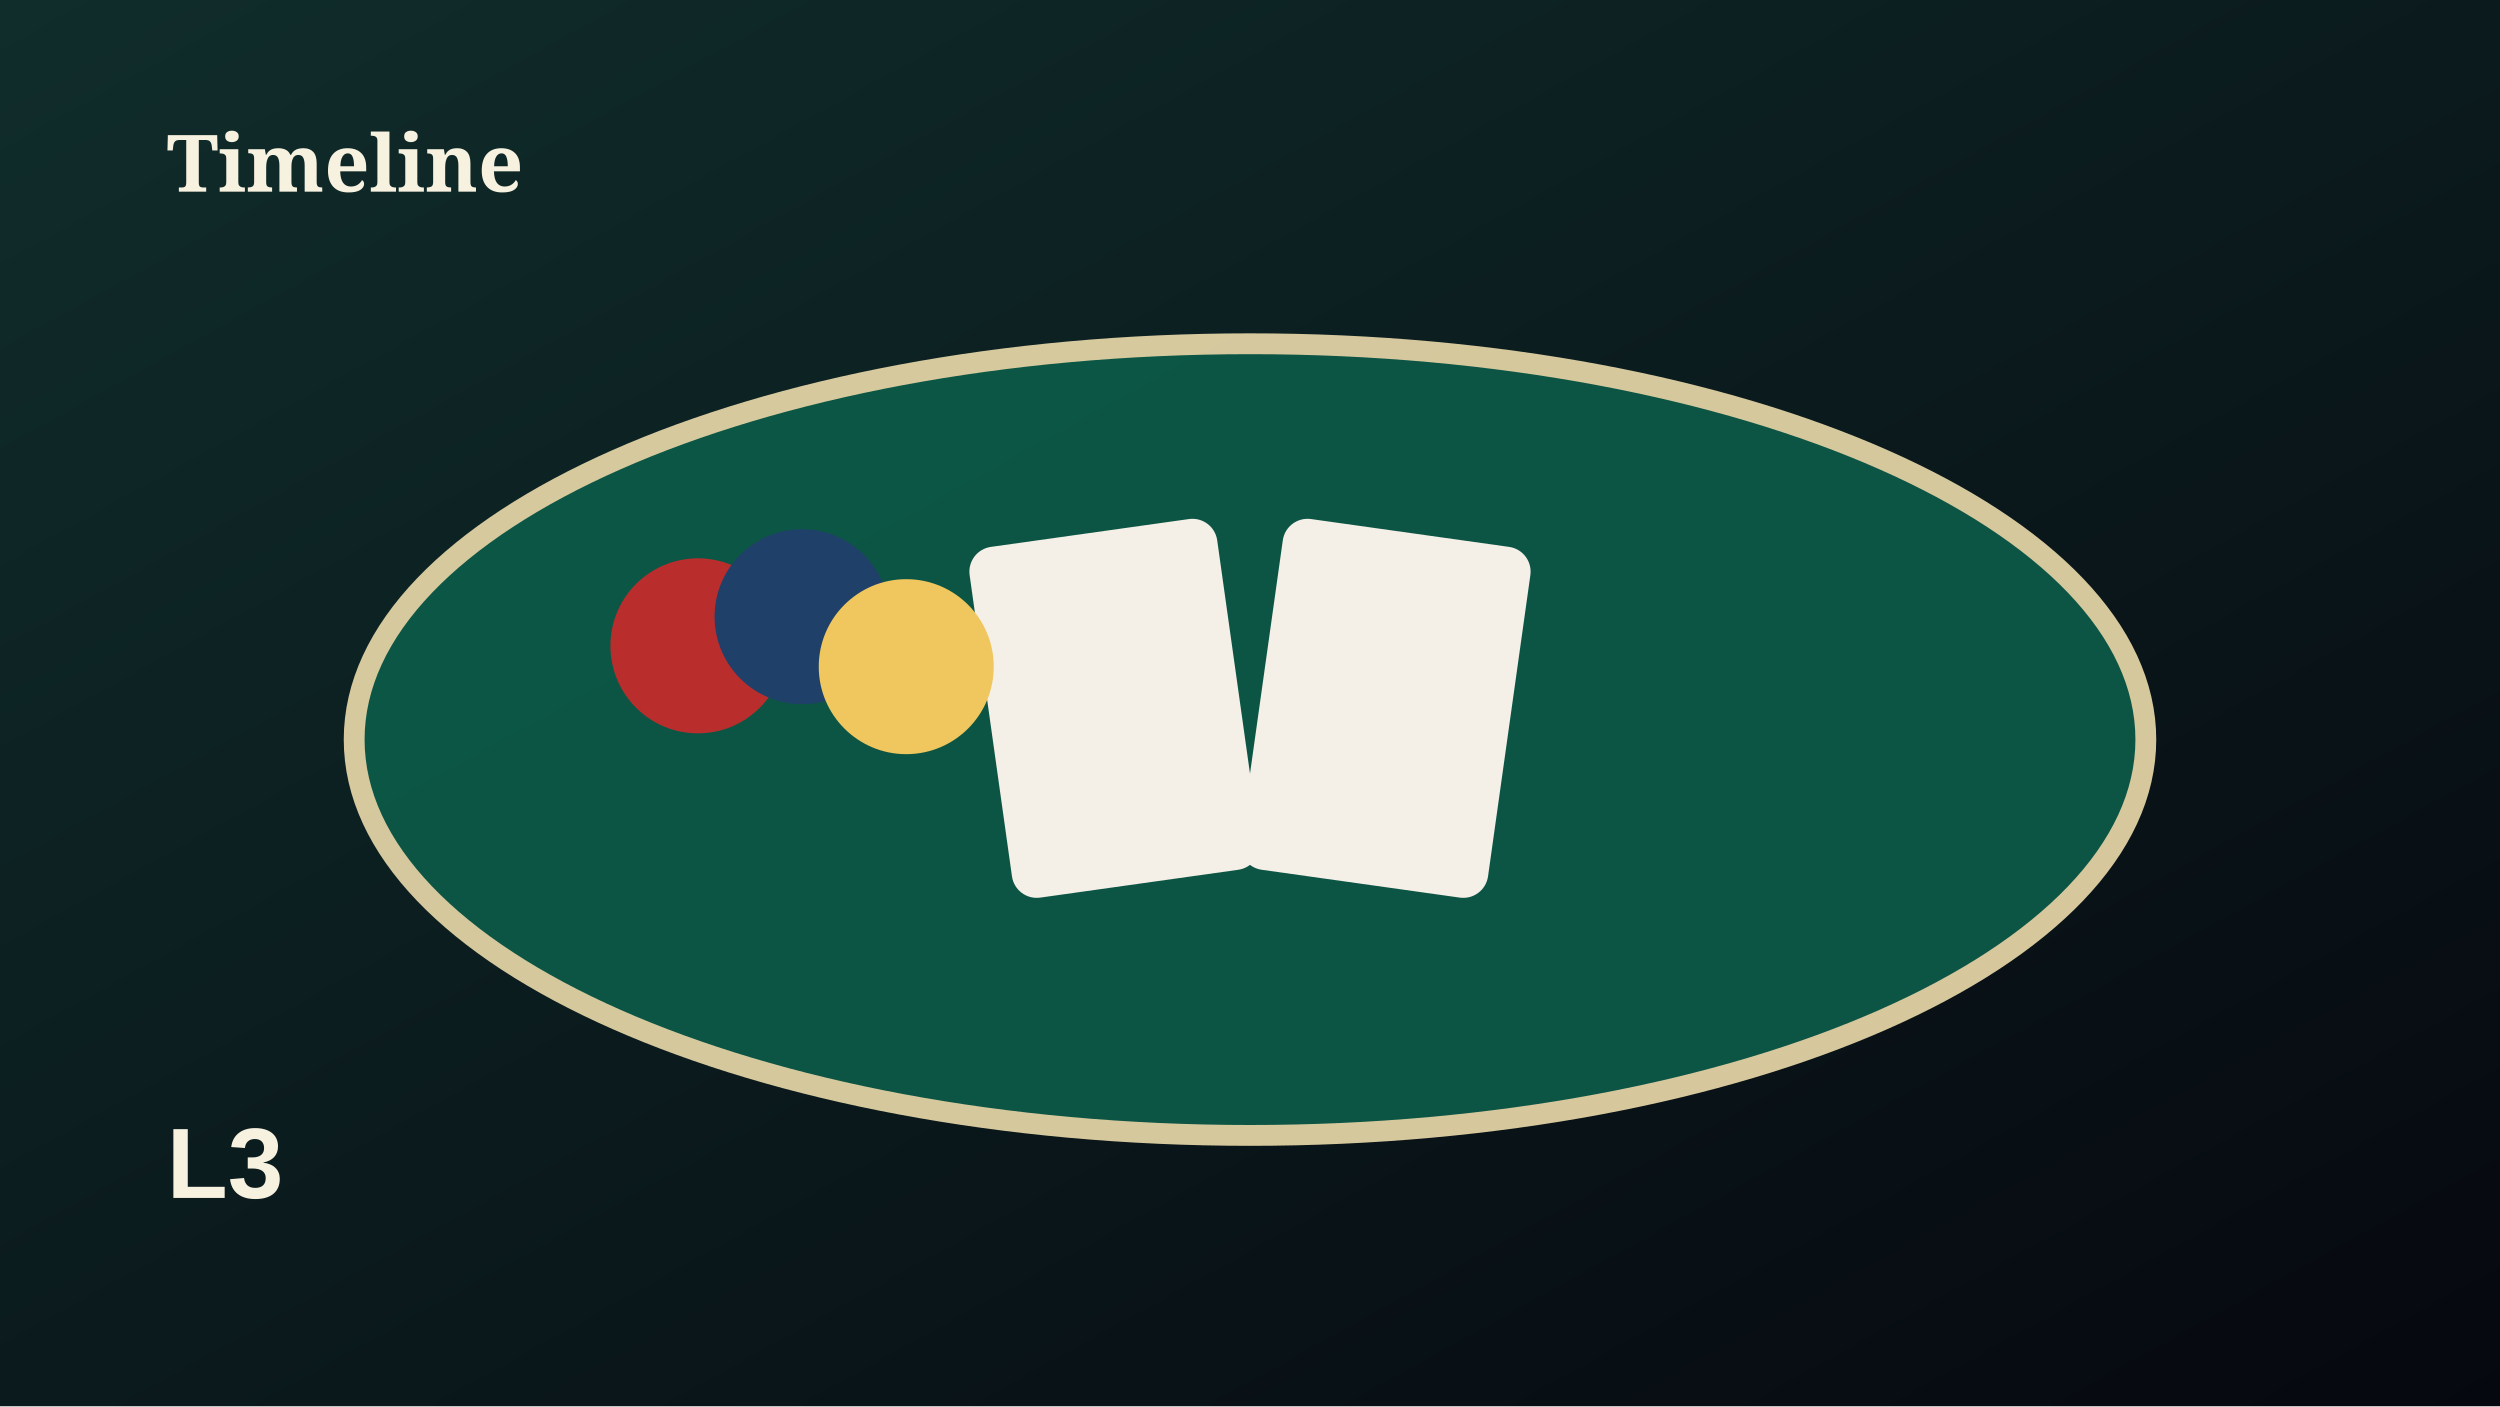
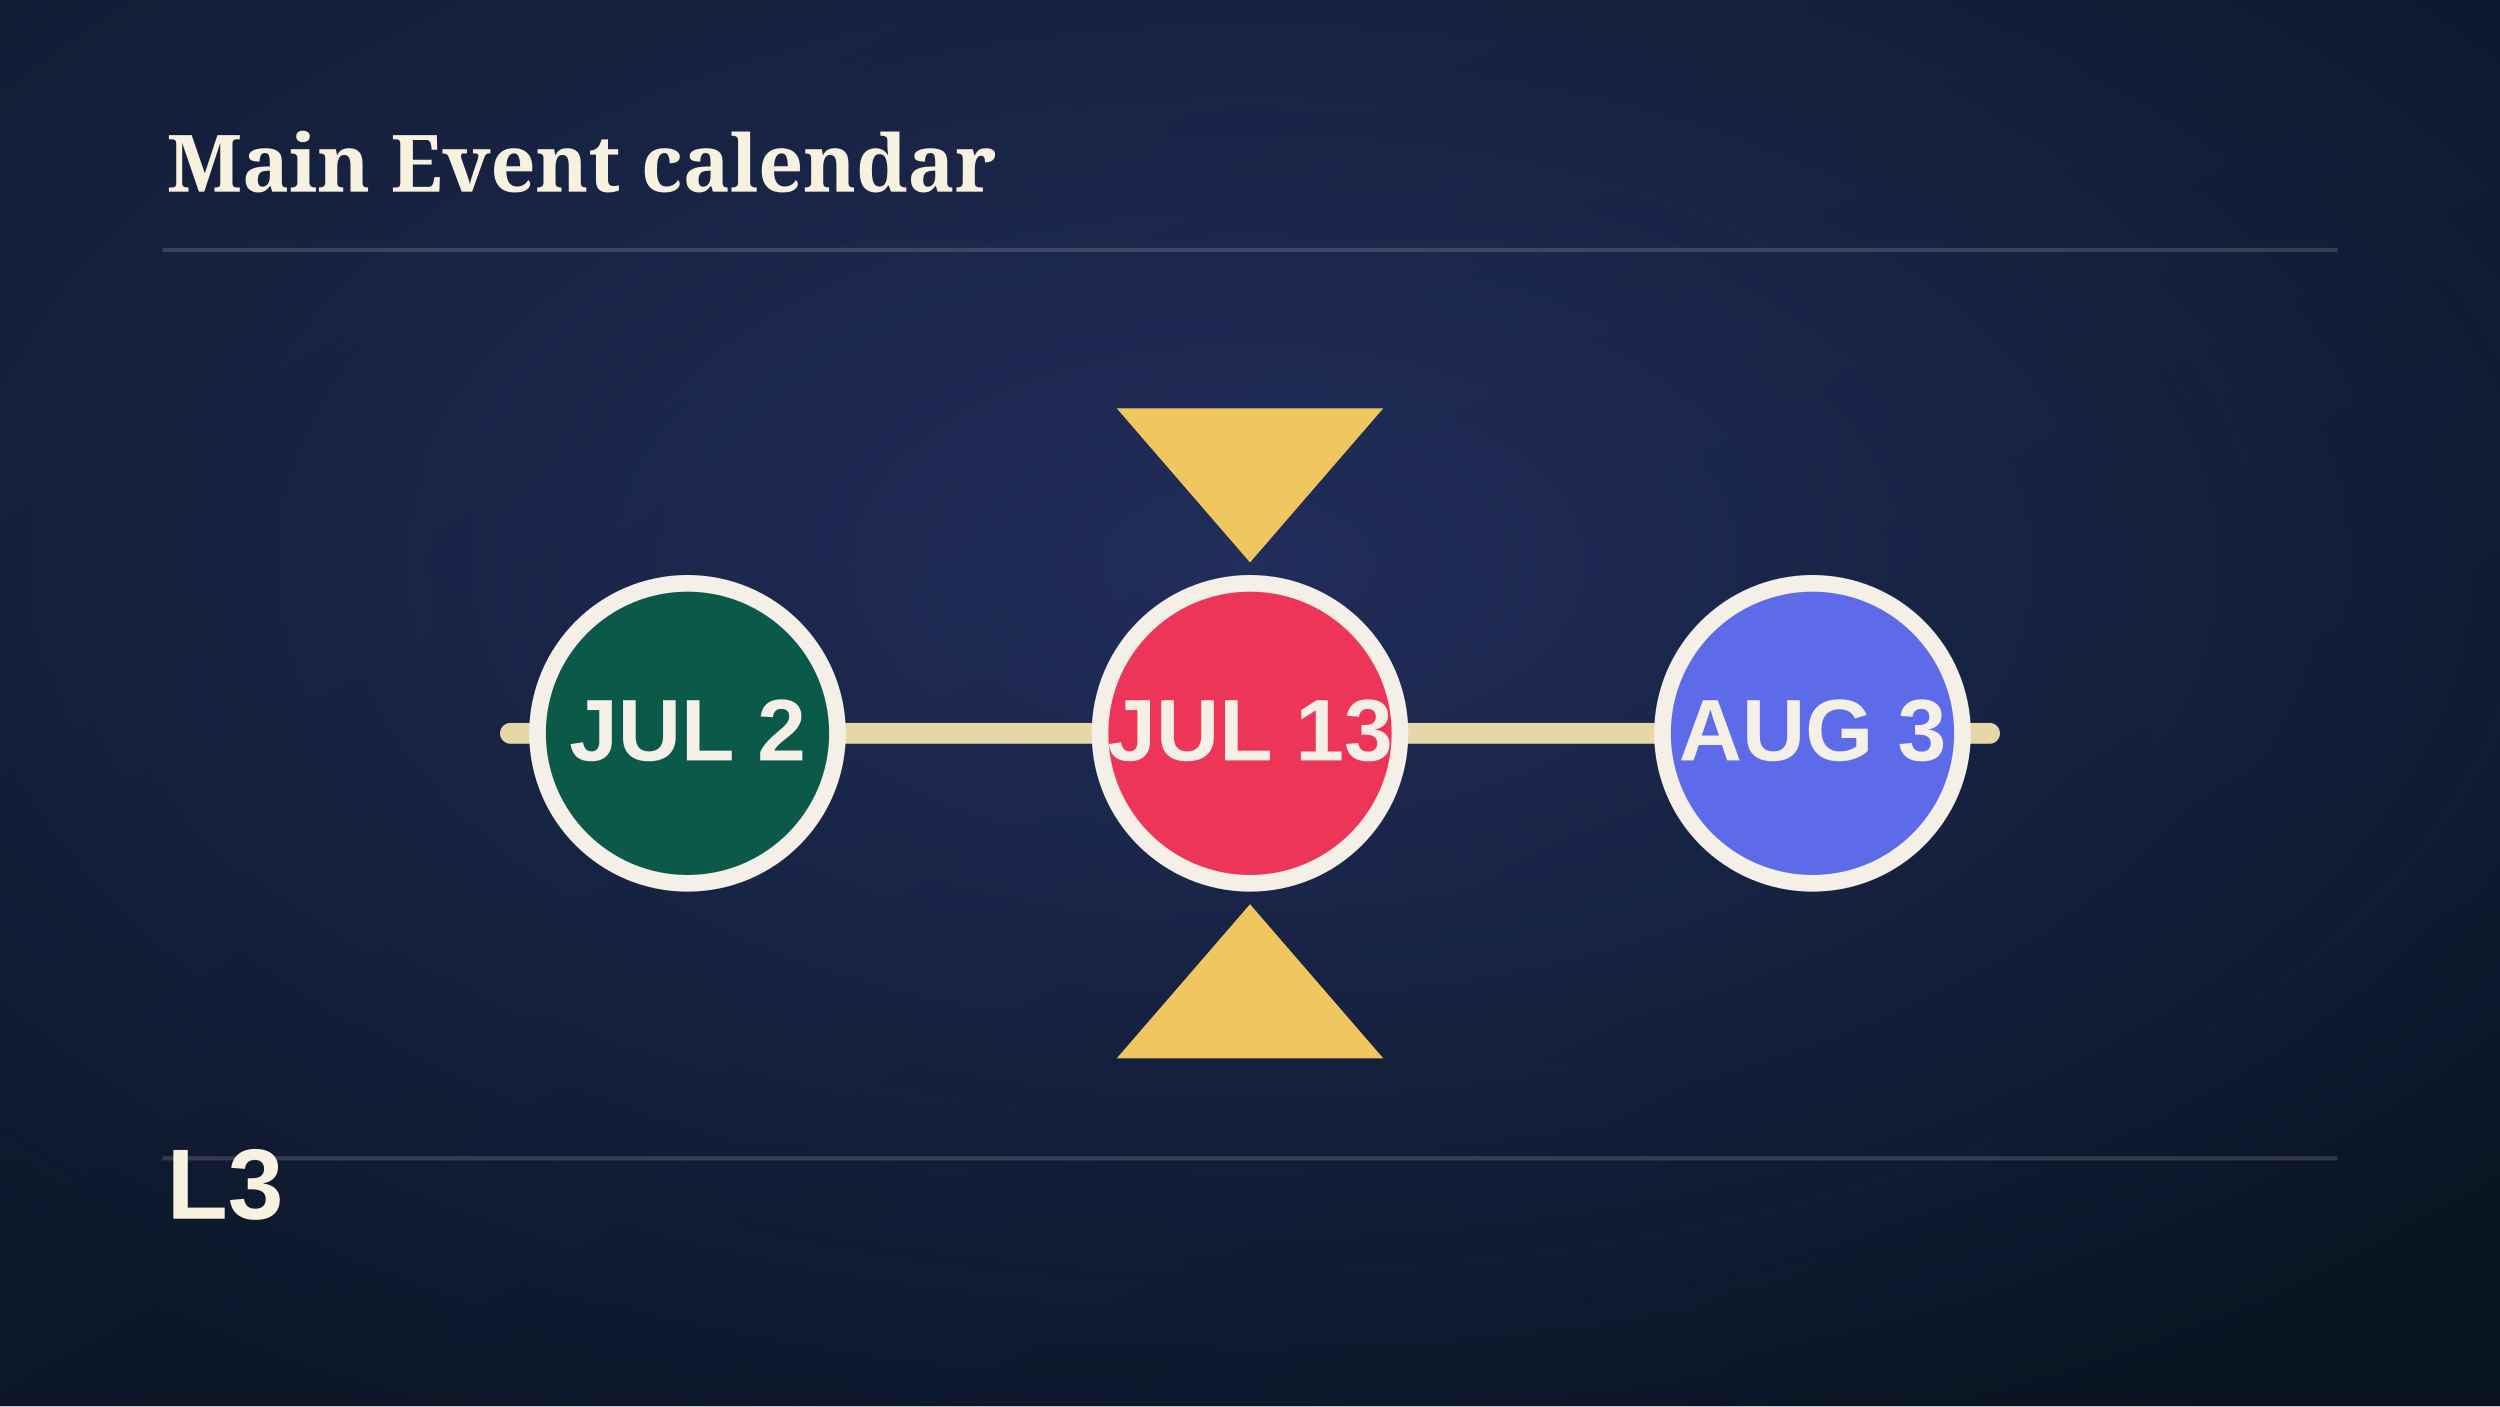
<svg xmlns="http://www.w3.org/2000/svg" width="1200" height="675" viewBox="0 0 1200 675" role="img" aria-labelledby="title desc">
  <defs>
-     <linearGradient id="g" x1="0" x2="1" y1="0" y2="1">
-       <stop offset="0" stop-color="#102d2b" />
-       <stop offset="1" stop-color="#06080f" />
+     <linearGradient id="bg" x1="0" x2="1" y1="0" y2="1">
+       <stop offset="0" stop-color="#101b31" />
+       <stop offset="1" stop-color="#07131f" />
    </linearGradient>
+     <radialGradient id="glow" cx="50%" cy="40%" r="70%">
+       <stop offset="0" stop-color="#5d6be8" stop-opacity=".26" />
+       <stop offset="1" stop-color="#5d6be8" stop-opacity="0" />
+     </radialGradient>
  </defs>
-   <rect width="1200" height="675" fill="url(#g)" />
-   <ellipse cx="600" cy="355" rx="430" ry="190" fill="#0c5a48" stroke="#e7d7a8" stroke-width="10" opacity=".92" />
-   <rect x="475" y="255" width="120" height="170" rx="12" fill="#f4f0e8" transform="rotate(-8 535 340)" />
-   <rect x="605" y="255" width="120" height="170" rx="12" fill="#f4f0e8" transform="rotate(8 665 340)" />
-   <circle cx="335" cy="310" r="42" fill="#ba2d2d" />
-   <circle cx="385" cy="296" r="42" fill="#1f4068" />
-   <circle cx="435" cy="320" r="42" fill="#f0c75e" />
-   <text x="80" y="92" fill="#f7f1df" font-family="Georgia, serif" font-size="38" font-weight="700">Timeline</text>
-   <text x="80" y="575" fill="#f7f1df" font-family="Arial, sans-serif" font-size="48" font-weight="700">L3</text>
+   <rect width="1200" height="675" fill="url(#bg)" />
+   <rect width="1200" height="675" fill="url(#glow)" />
+   <path d="M78 120h1044M78 556h1044" stroke="#f4f0e8" stroke-opacity=".16" stroke-width="2" />
+   <g aria-hidden="true">
+     <path d="M245 352h710" stroke="#e7d7a8" stroke-width="10" stroke-linecap="round" />
+     <g font-family="Arial, sans-serif" font-weight="900" text-anchor="middle">
+       <circle cx="330" cy="352" r="72" fill="#0b5a49" stroke="#f4f0e8" stroke-width="8" />
+       <text x="330" y="365" fill="#f4f0e8" font-size="42">JUL 2</text>
+       <circle cx="600" cy="352" r="72" fill="#ec3557" stroke="#f4f0e8" stroke-width="8" />
+       <text x="600" y="365" fill="#f4f0e8" font-size="42">JUL 13</text>
+       <circle cx="870" cy="352" r="72" fill="#5d6be8" stroke="#f4f0e8" stroke-width="8" />
+       <text x="870" y="365" fill="#f4f0e8" font-size="42">AUG 3</text>
+     </g>
+     <path d="M536 196h128l-64 74Z" fill="#f0c75e" />
+     <path d="M536 508h128l-64-74Z" fill="#f0c75e" />
+   </g>
+   <text x="80" y="92" fill="#f7f1df" font-family="Georgia, serif" font-size="38" font-weight="700">Main Event calendar</text>
+   <text x="80" y="585" fill="#f7f1df" font-family="Arial, sans-serif" font-size="48" font-weight="900">L3</text>
</svg>
